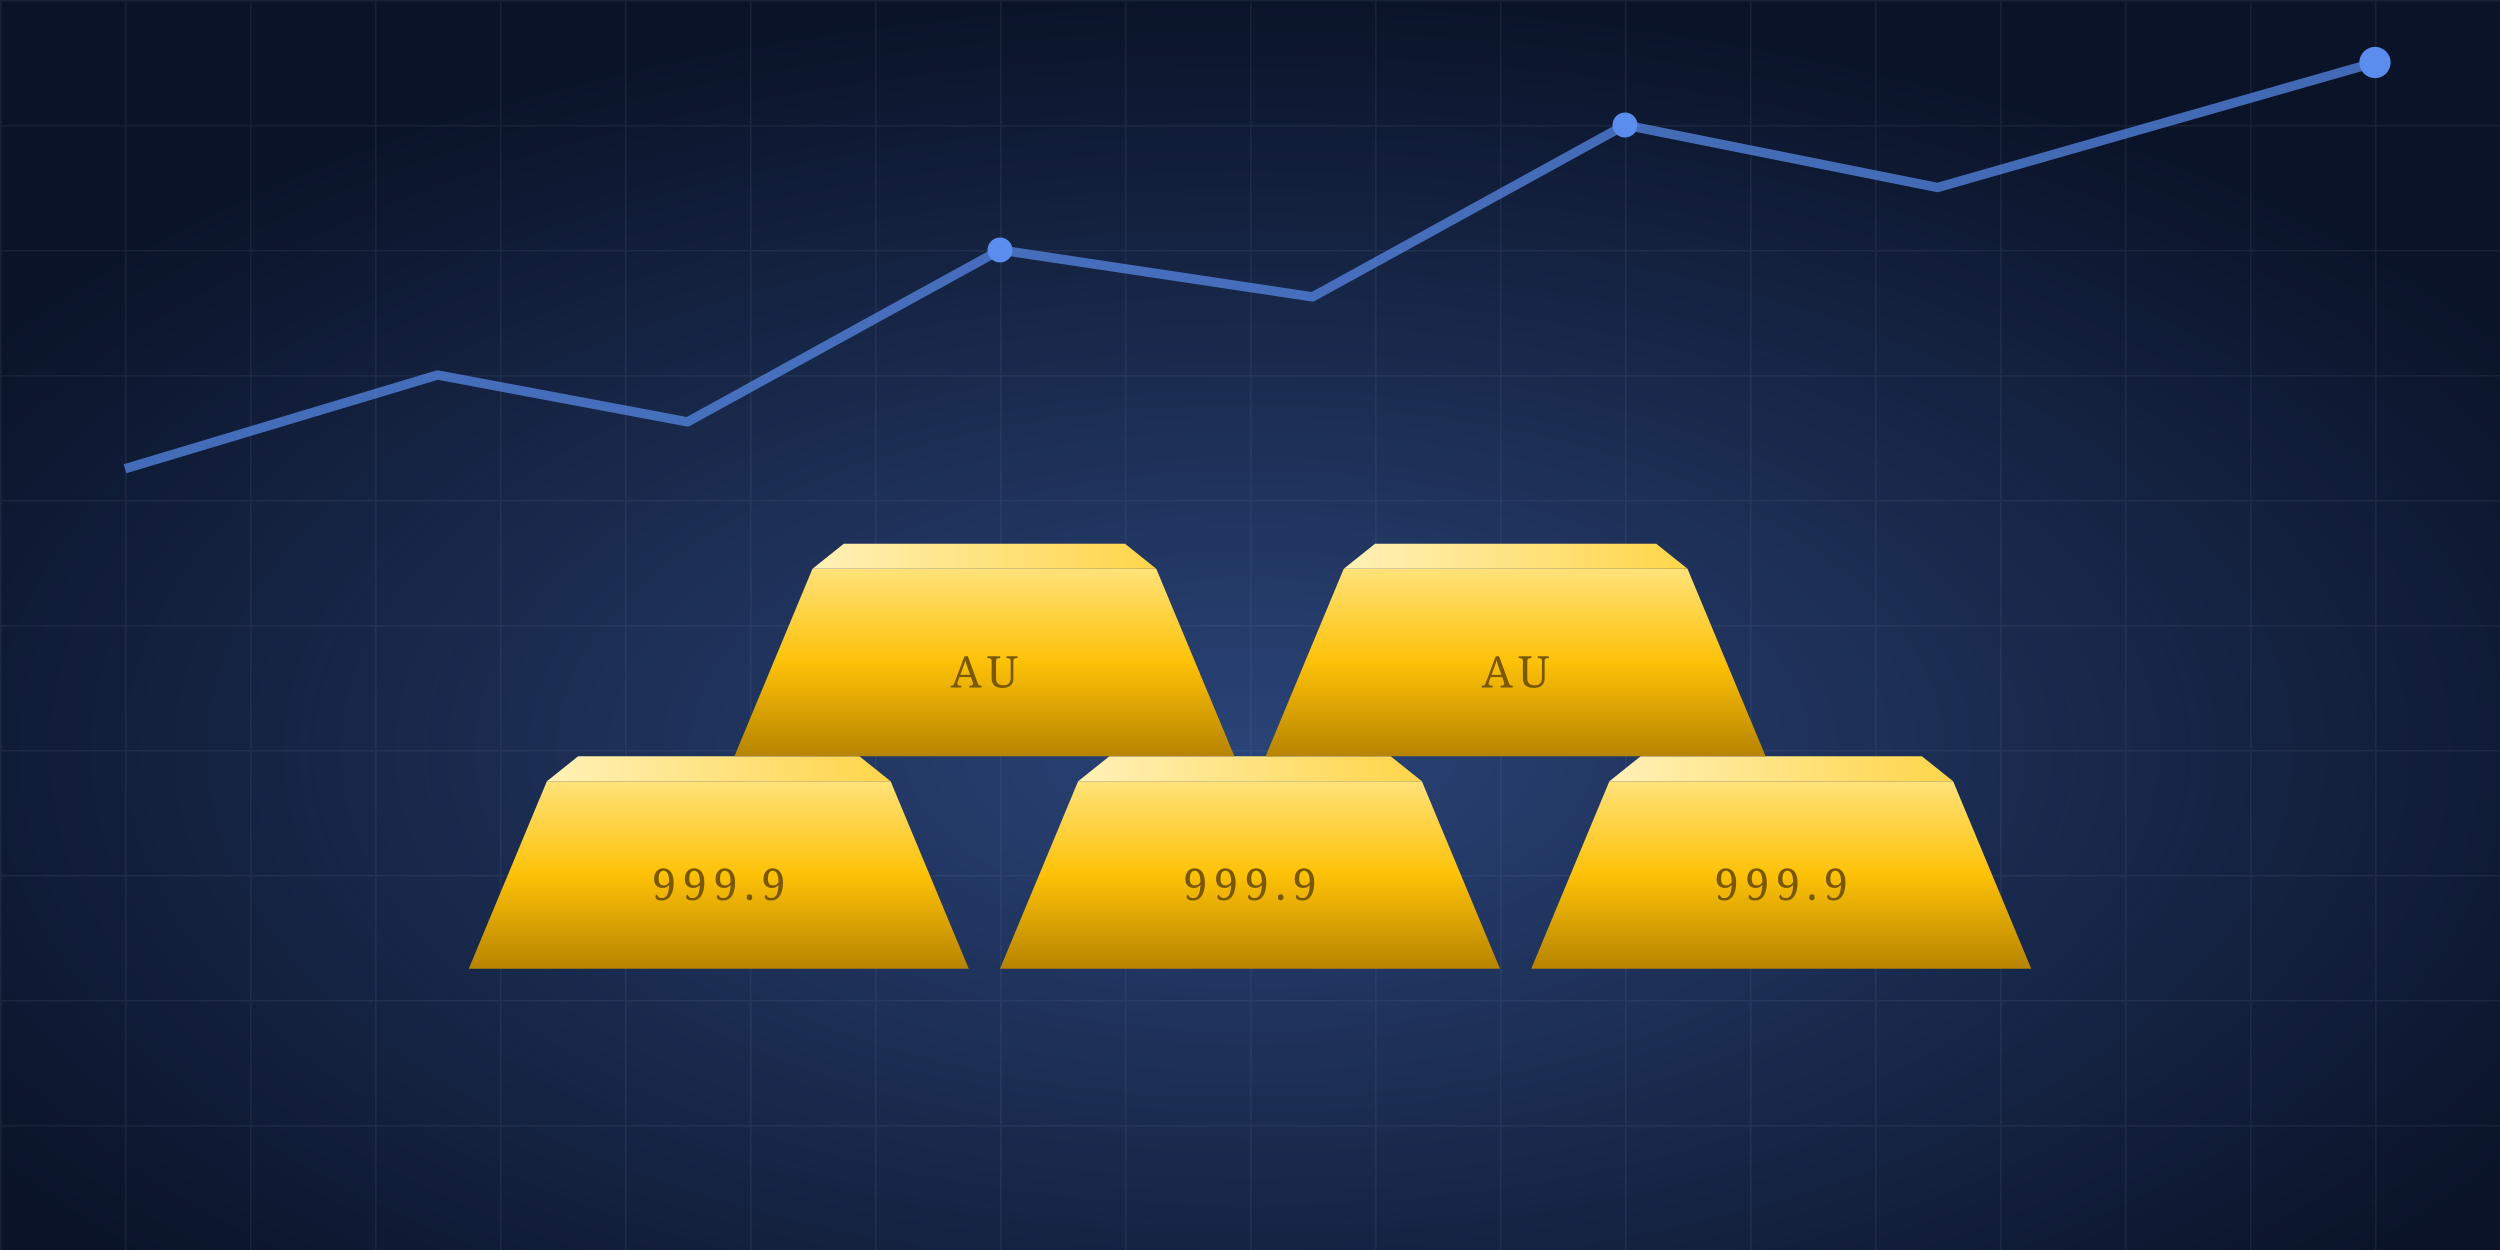
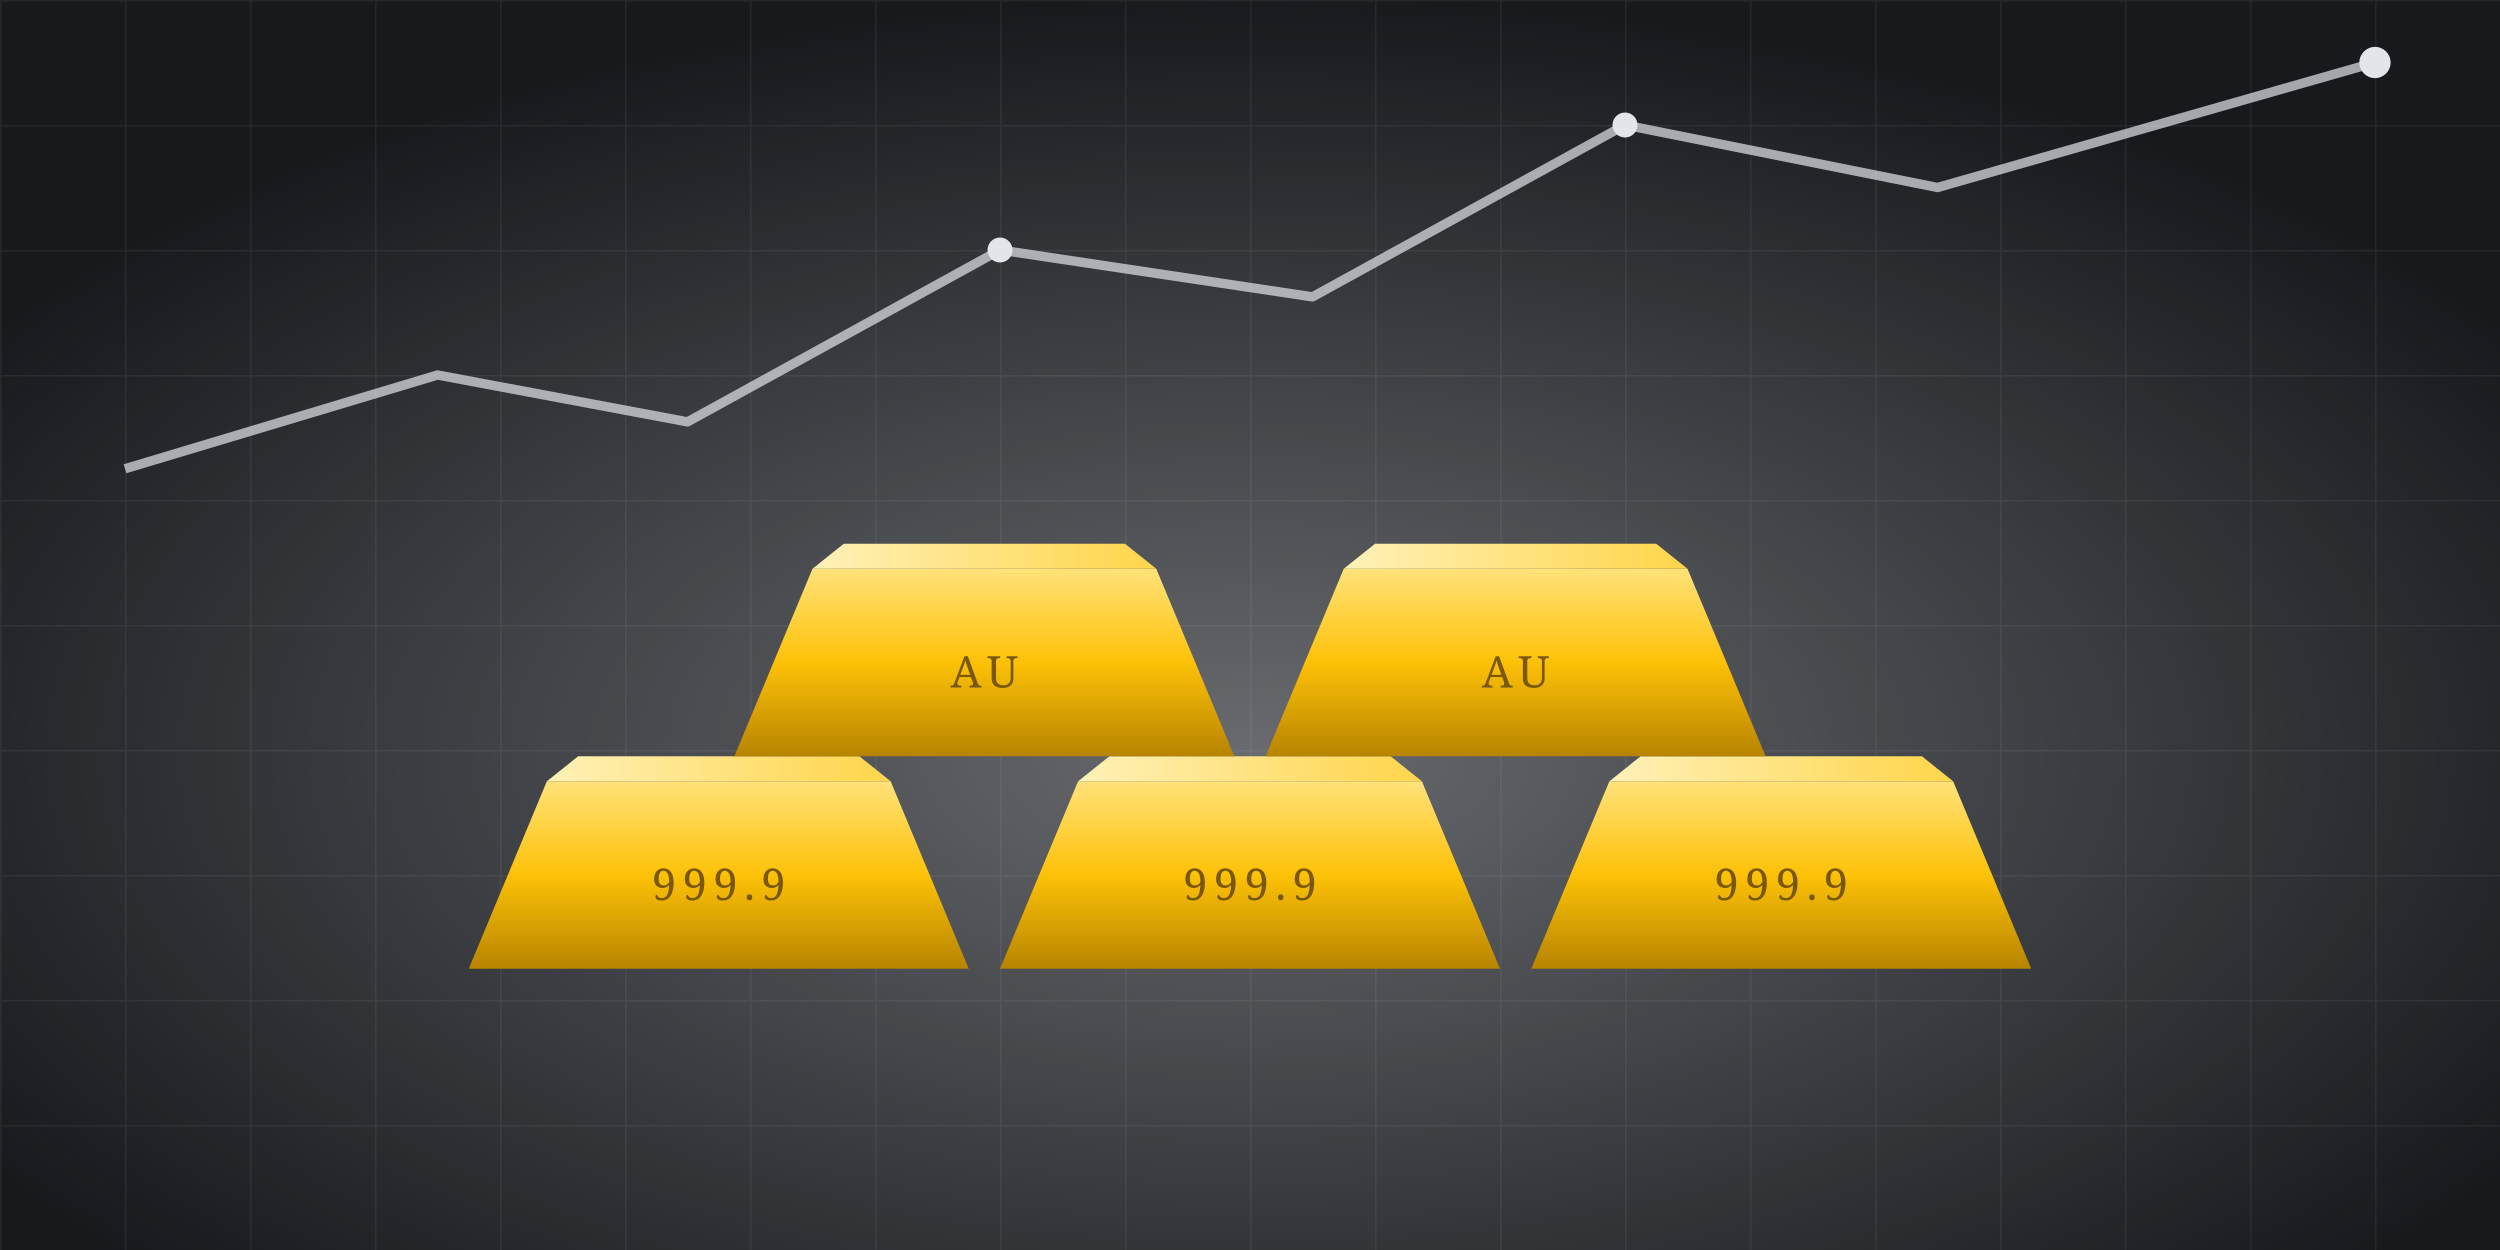
<svg xmlns="http://www.w3.org/2000/svg" viewBox="0 0 800 400" preserveAspectRatio="xMidYMid slice">
  <defs>
    <linearGradient id="bar" x1="0" y1="0" x2="0" y2="1">
      <stop offset="0" stop-color="#ffe27a" />
      <stop offset=".5" stop-color="#fdc107" />
      <stop offset="1" stop-color="#b78400" />
    </linearGradient>
    <linearGradient id="top" x1="0" y1="0" x2="1" y2="0">
      <stop offset="0" stop-color="#fff1b8" />
      <stop offset="1" stop-color="#ffd54a" />
    </linearGradient>
    <radialGradient id="glow" cx="50%" cy="60%" r="60%">
-       <stop offset="0" stop-color="#5b8def" stop-opacity=".4" />
-       <stop offset="1" stop-color="#5b8def" stop-opacity="0" />
+       <stop offset="0" stop-color="#e2e5e9" stop-opacity=".4" />
+       <stop offset="1" stop-color="#e2e5e9" stop-opacity="0" />
    </radialGradient>
    <pattern id="grid" width="40" height="40" patternUnits="userSpaceOnUse">
      <path d="M40 0H0V40" fill="none" stroke="#fff" stroke-opacity=".06" />
    </pattern>
  </defs>
-   <rect width="800" height="400" fill="#0a1328" />
+   <rect width="800" height="400" fill="#17191d" />
  <rect width="800" height="400" fill="url(#grid)" />
  <rect width="800" height="400" fill="url(#glow)" />
  <g transform="translate(400 250)">
    <g transform="translate(-170 0)">
      <path d="M-80 60 L-55 0 H55 L80 60 Z" fill="url(#bar)" />
      <path d="M-55 0 L-45 -8 H45 L55 0 Z" fill="url(#top)" />
    </g>
    <g transform="translate(0 0)">
      <path d="M-80 60 L-55 0 H55 L80 60 Z" fill="url(#bar)" />
      <path d="M-55 0 L-45 -8 H45 L55 0 Z" fill="url(#top)" />
    </g>
    <g transform="translate(170 0)">
      <path d="M-80 60 L-55 0 H55 L80 60 Z" fill="url(#bar)" />
      <path d="M-55 0 L-45 -8 H45 L55 0 Z" fill="url(#top)" />
    </g>
    <g transform="translate(-85 -68)">
      <path d="M-80 60 L-55 0 H55 L80 60 Z" fill="url(#bar)" />
      <path d="M-55 0 L-45 -8 H45 L55 0 Z" fill="url(#top)" />
    </g>
    <g transform="translate(85 -68)">
      <path d="M-80 60 L-55 0 H55 L80 60 Z" fill="url(#bar)" />
      <path d="M-55 0 L-45 -8 H45 L55 0 Z" fill="url(#top)" />
    </g>
    <g font-family="Georgia, serif" font-size="14" fill="#7a5800" text-anchor="middle" letter-spacing="2">
      <text x="-170" y="38">999.9</text>
      <text x="0" y="38">999.9</text>
      <text x="170" y="38">999.9</text>
      <text x="-85" y="-30">AU</text>
      <text x="85" y="-30">AU</text>
    </g>
  </g>
-   <path d="M40 150 L140 120 L220 135 L320 80 L420 95 L520 40 L620 60 L760 20" fill="none" stroke="#5b8def" stroke-width="3" stroke-opacity=".7" stroke-linejoin="round" />
-   <g fill="#5b8def">
+   <path d="M40 150 L140 120 L220 135 L320 80 L420 95 L520 40 L620 60 L760 20" fill="none" stroke="#e2e5e9" stroke-width="3" stroke-opacity=".7" stroke-linejoin="round" />
+   <g fill="#e2e5e9">
    <circle cx="320" cy="80" r="4" />
    <circle cx="520" cy="40" r="4" />
    <circle cx="760" cy="20" r="5" />
  </g>
</svg>
